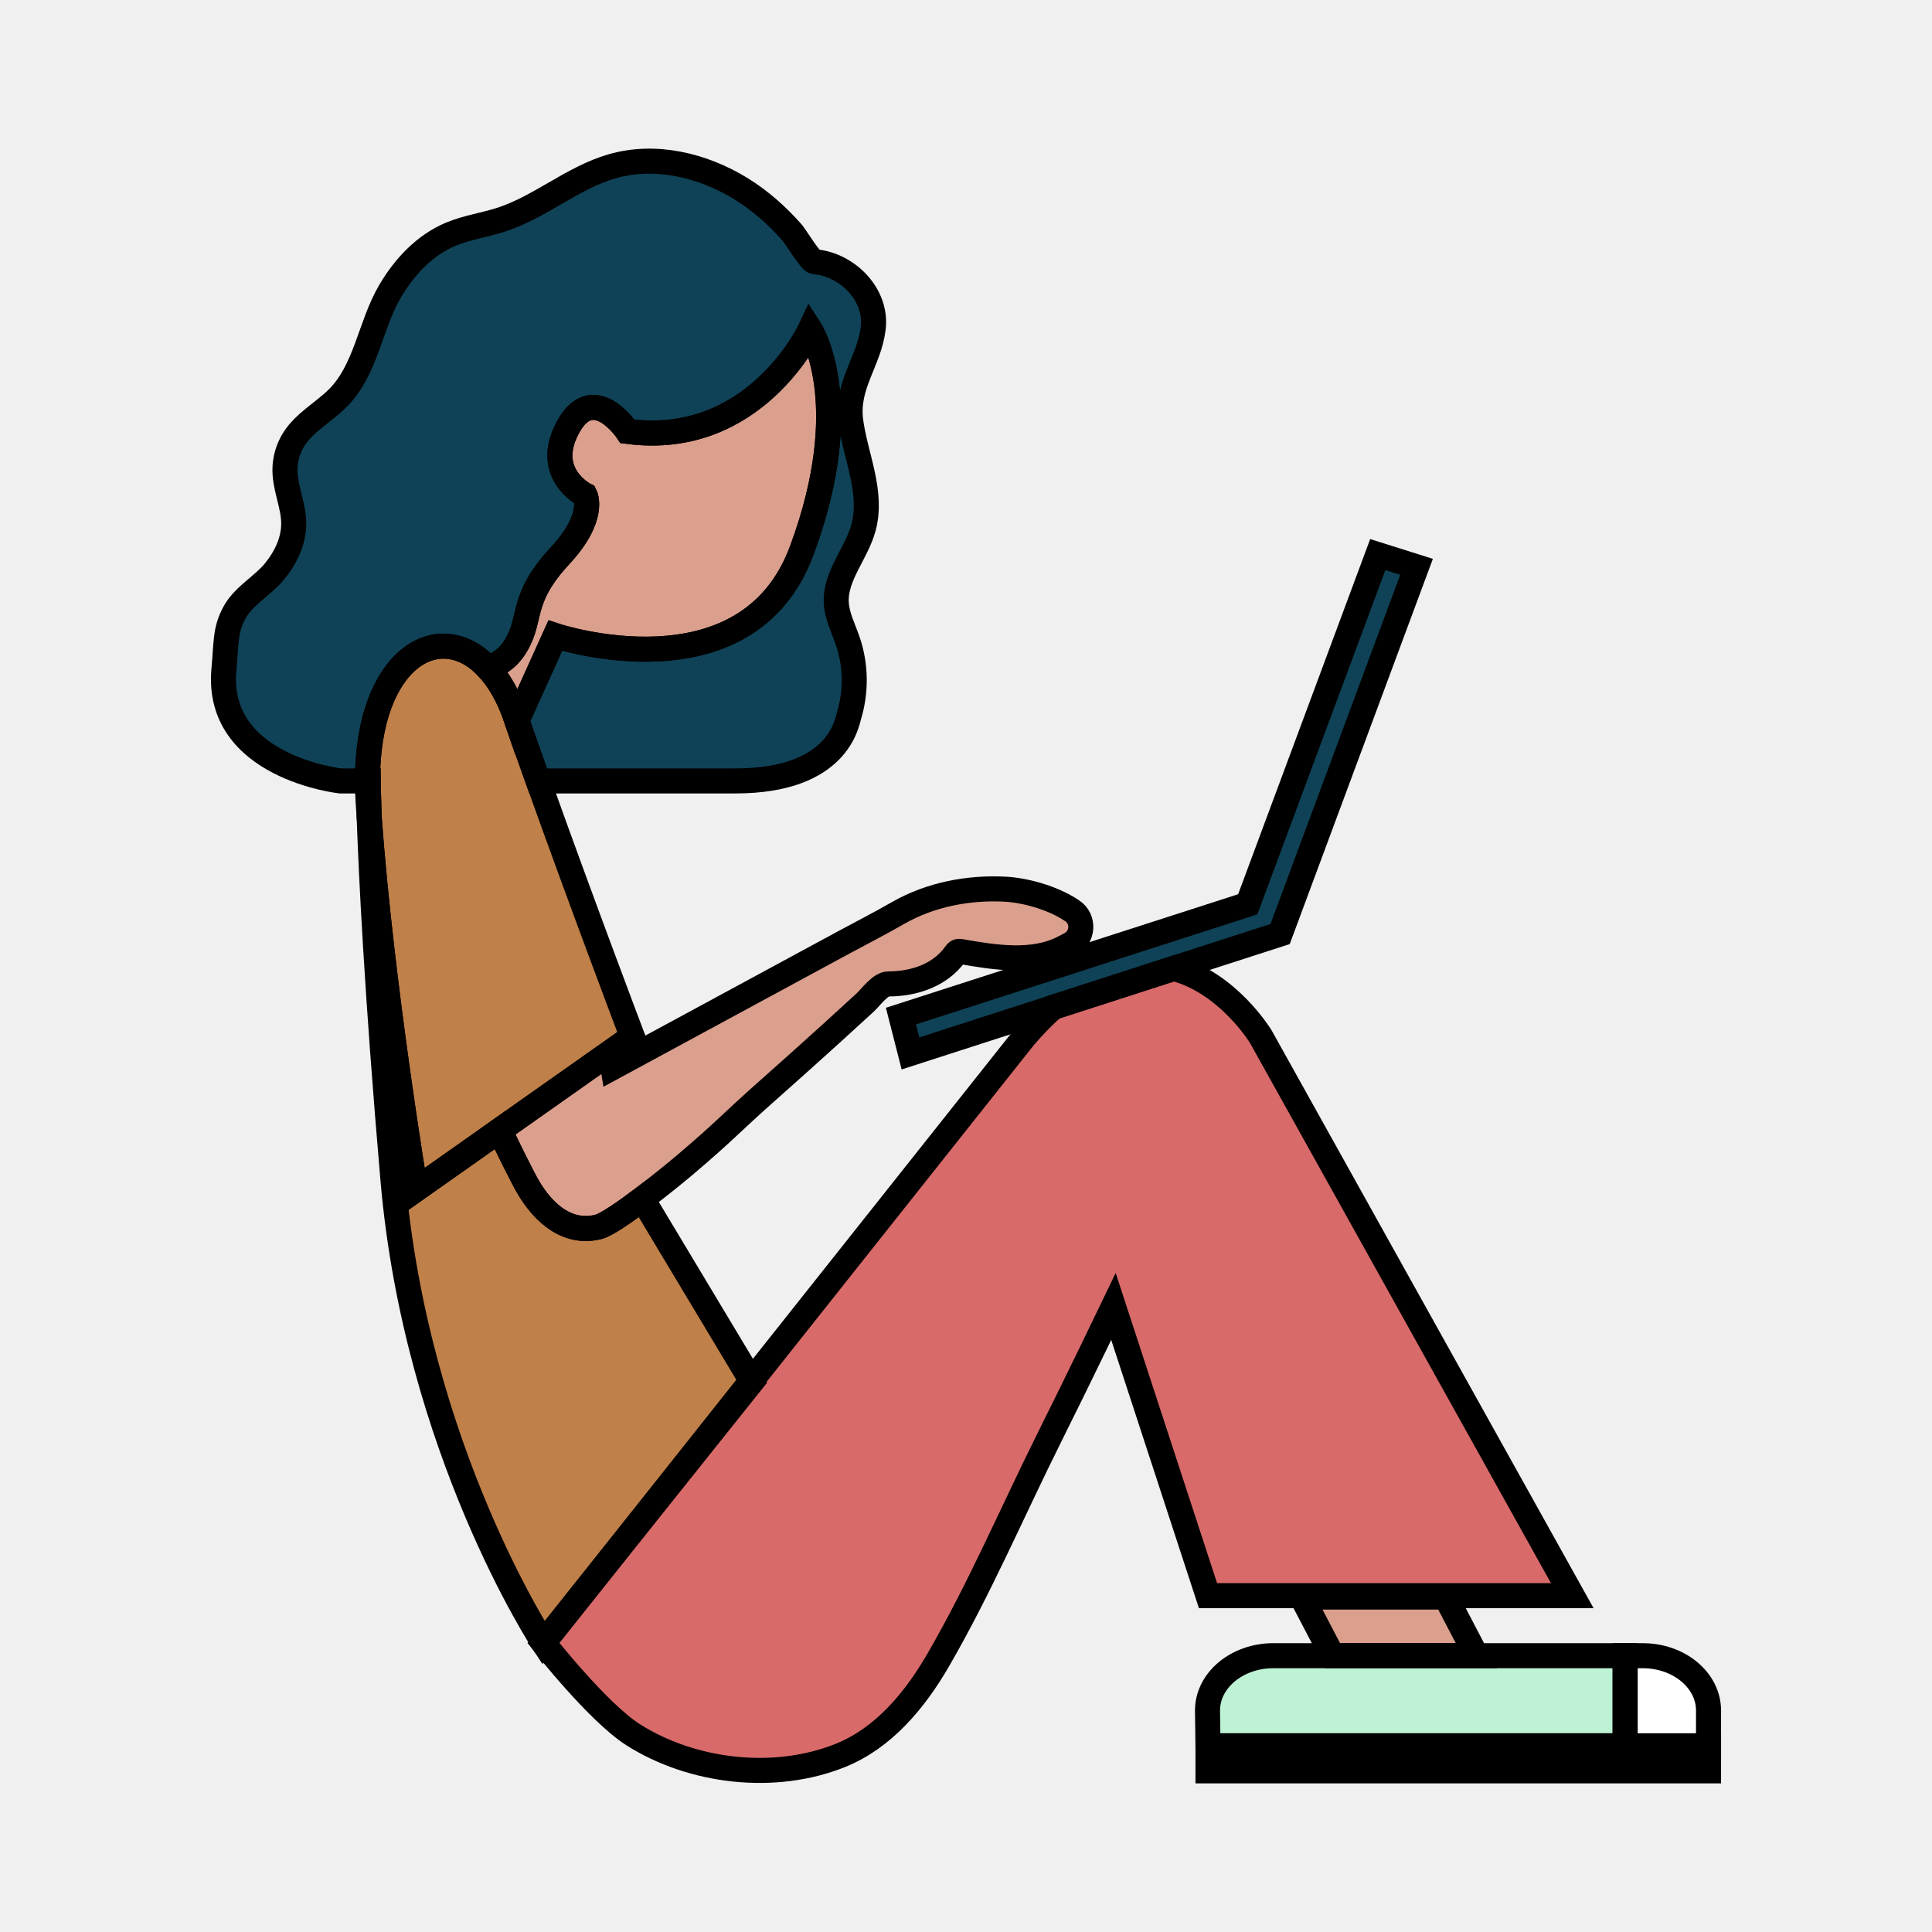
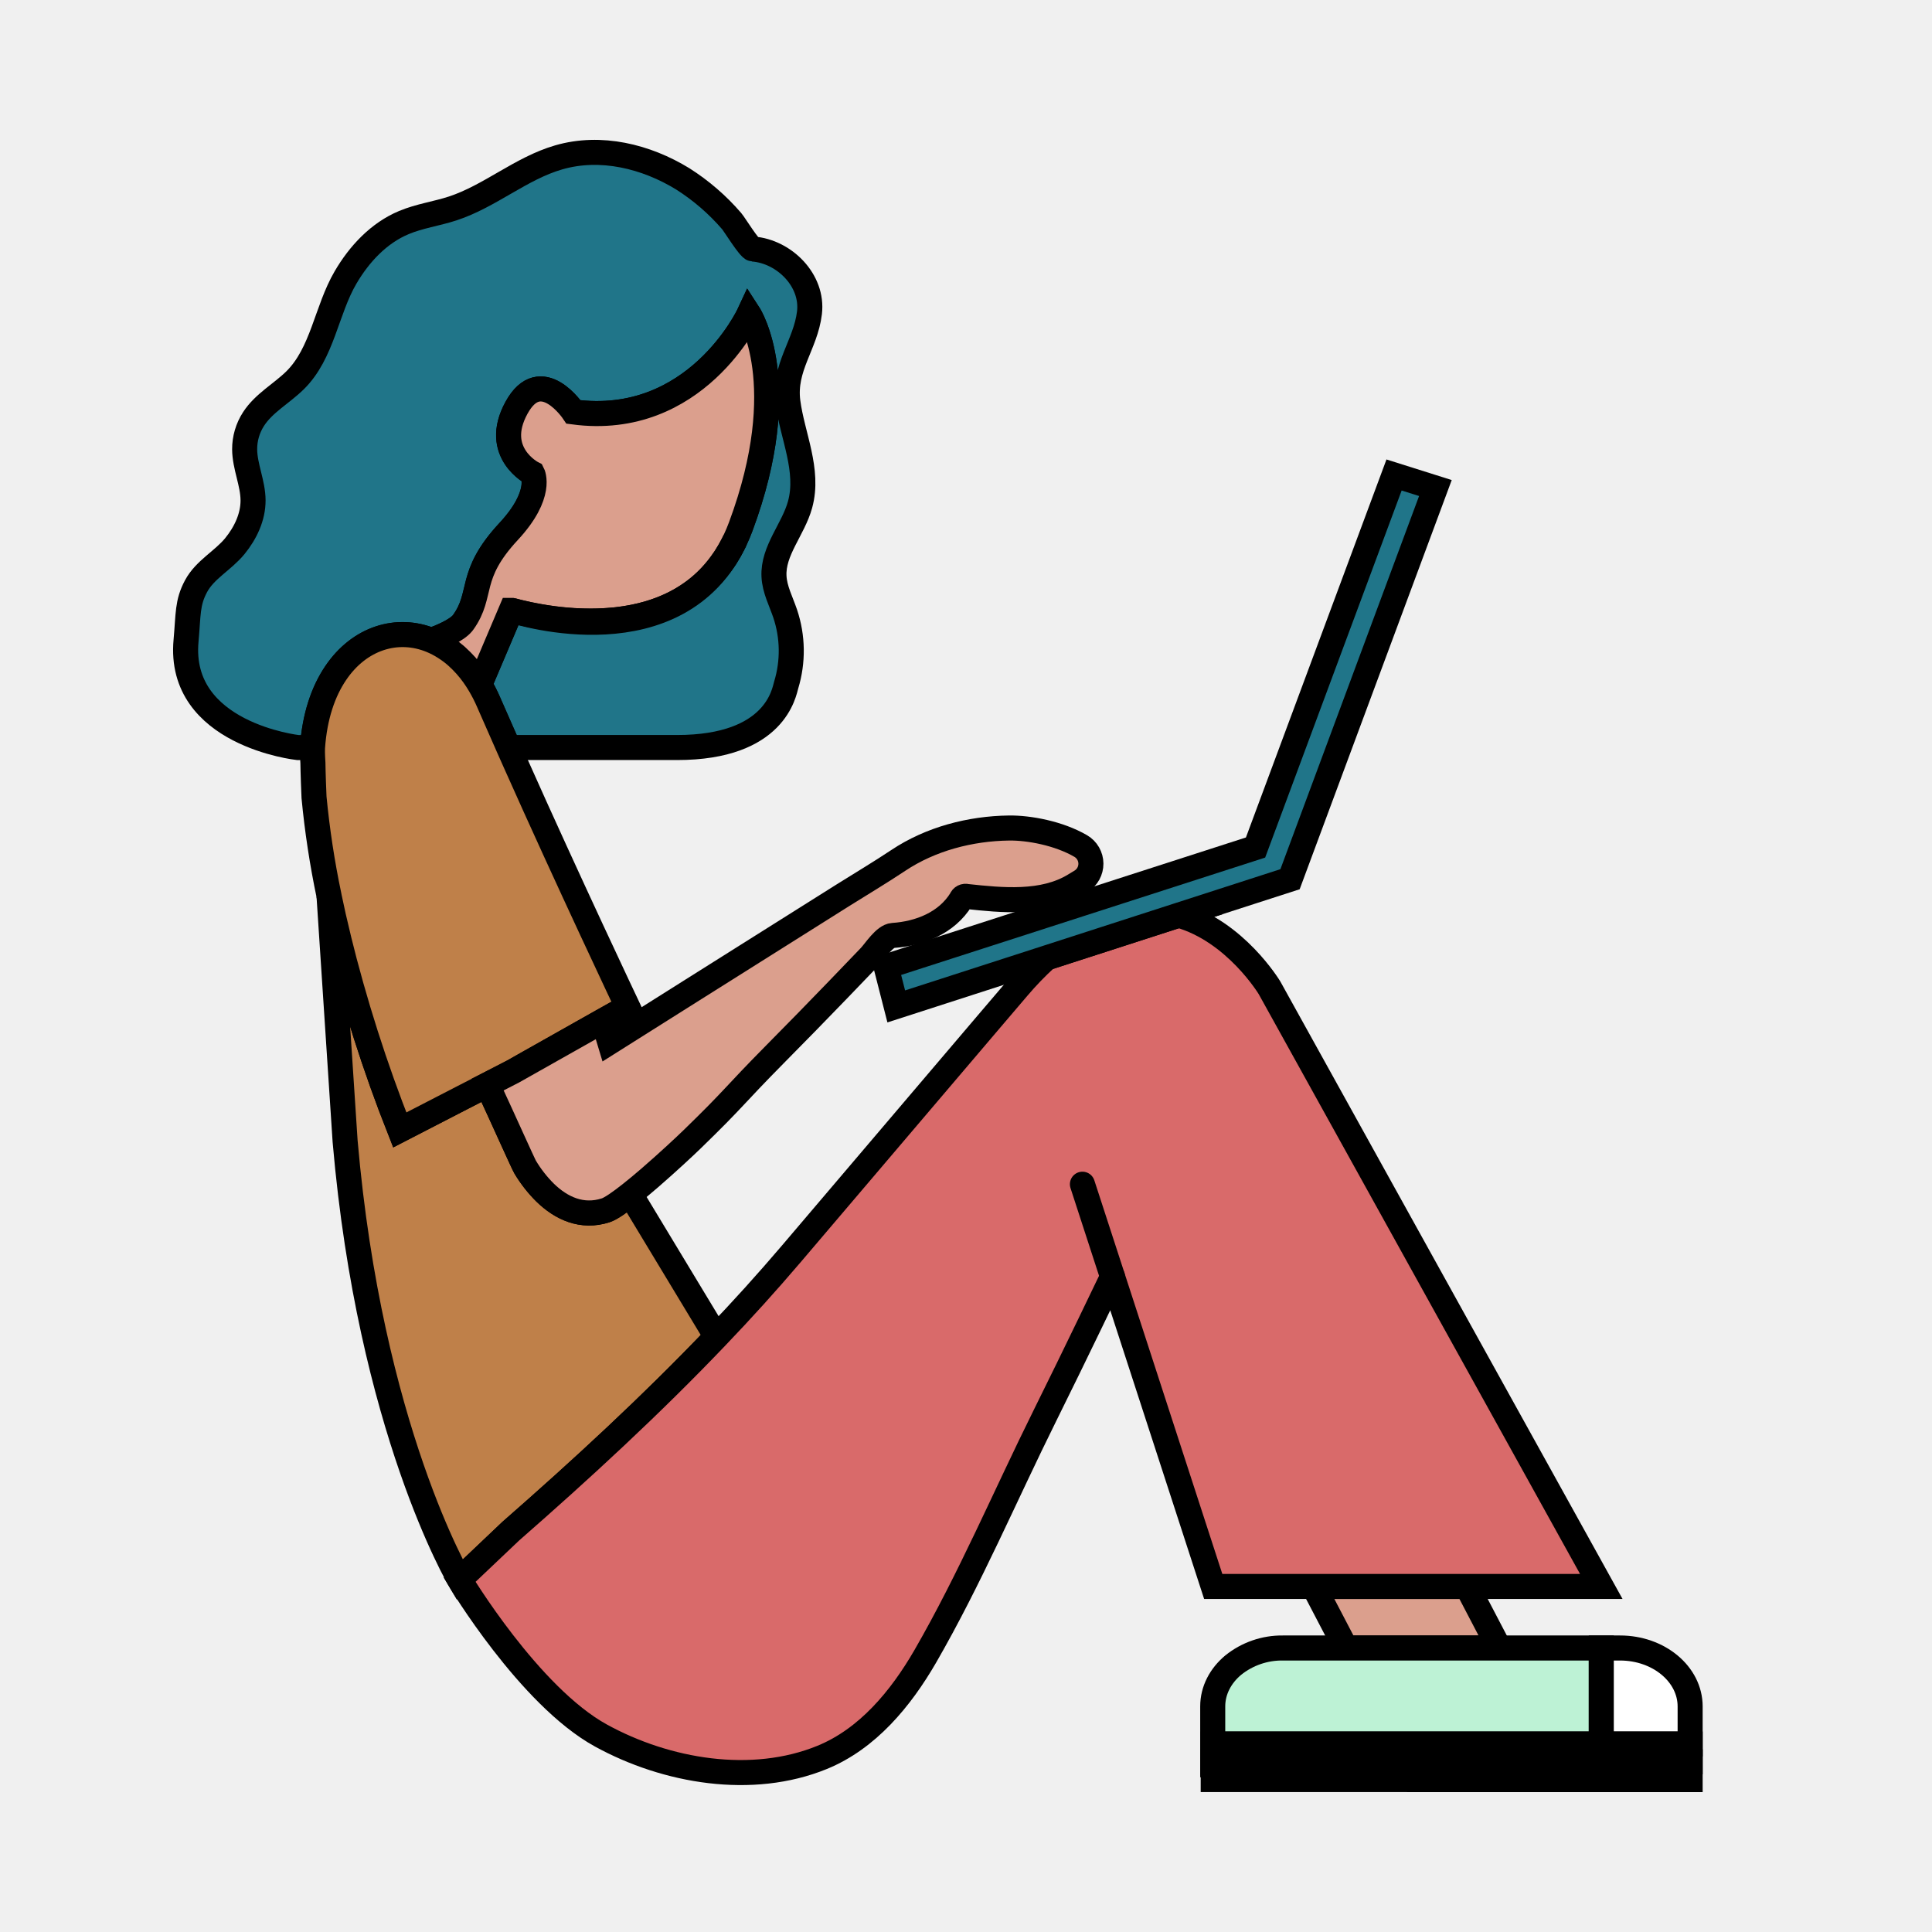
- <svg xmlns="http://www.w3.org/2000/svg" version="1.1" x="0px" y="0px" viewBox="0 0 1080 1080" style="enable-background:new 0 0 1080 1080;" xml:space="preserve">
-   <style type="text/css">
- 	.st0{display:none;}
- 	.st1{display:inline;}
- 	.st2{fill:#B9D6C7;}
- 	.st3{fill:none;stroke:#1F0F10;stroke-width:2.5;stroke-linecap:round;stroke-linejoin:round;stroke-miterlimit:10;}
- 	.st4{fill:#D2D9BA;}
- 	.st5{fill:#BDF2D5;}
- 	.st6{fill:#D96A6A;}
- 	.st7{fill:#0F4256;}
- 	.st8{fill:#DB9F8D;}
- 	.st9{fill:#BF8049;}
- 	.st10{fill:#FFFFFF;}
- 	.st11{fill:none;}
- 	.st12{display:inline;fill:#D2D9BA;}
- 	.st13{fill:#1F0F10;}
- 	.st14{fill:none;stroke:#000000;stroke-width:14;stroke-miterlimit:10;}
- 	.st15{fill:none;stroke:#0F4256;stroke-width:0.5;stroke-miterlimit:10;}
- 	.st16{fill:none;stroke:#FFFFFF;stroke-width:14;stroke-miterlimit:10;}
- </style>
-   <g id="Camada_6" class="st0">
- </g>
-   <g id="old">
-     <g id="Camada_3" class="st0">
- 	</g>
-     <g id="Camada_2">
- 	</g>
-     <g id="contornooo">
- 	</g>
-     <g id="Camada_4">
- 	</g>
-     <g id="_x3F_">
- 	</g>
-   </g>
-   <g id="Camada_7">
-     <g id="Camada_11">
-       <g>
-         <polygon class="st8" points="825.35,925.54 744.87,925.54 727.74,892.77 808.22,892.77    " />
-         <path class="st5" d="M675.28,975.93L675,956.18c0-8.46,4.12-16.12,10.79-21.67c6.65-5.53,15.86-8.97,26.02-8.97h196.64v50.39     H675.28" />
-         <path class="st9" d="M420.09,771.85l-98.8,124.48l-17.52,21.95c0,0-71.04-107.89-84.09-258.67     c-9.09-105.03-12.23-171.98-13.31-202.93c6.76,93.55,25.9,208.37,25.9,208.37l47.18-33.26c4.17,9.75,12.76,26.18,13.87,28.29     c7.99,15.34,22.1,30.54,41.21,25.77c4.38-1.1,14.55-8.13,24.56-15.67L420.09,771.85z" />
-         <path class="st8" d="M598.32,527.84c-1.2,0.62-2.41,1.24-3.62,1.88c-17.34,9.11-39.06,5.42-57.53,2.21     c-0.58-0.1-1.2-0.2-1.76,0.02c-0.6,0.24-1,0.8-1.37,1.33c-8.53,12-23.29,16.75-37.51,16.75c-4.45,0-9.96,7.68-12.9,10.38     c-6.06,5.57-12.14,11.13-18.23,16.66c-11.78,10.69-23.64,21.33-35.57,31.9c-23.83,21.12-22.54,21.45-46.79,42.09     c-3.53,3.02-13.66,11.33-23.97,19.12c-10.01,7.54-20.18,14.56-24.56,15.67c-19.1,4.77-33.22-10.43-41.21-25.77     c-1.1-2.11-9.7-18.54-13.87-28.29l20.36-14.36l17.18-12.11l24.22-17.08l1.43,8.43c15.2-8.24,30.42-16.46,45.62-24.7     c27.73-15,55.46-30.02,83.18-45.02c10.18-5.52,20.53-10.77,30.56-16.55c17.97-10.34,39.36-14.43,59.94-13.34     c10.46,0.54,26.22,4.49,37.46,12.08C606.23,513.72,605.63,524.01,598.32,527.84z" />
-         <path class="st6" d="M878.91,891.99H675.28l-52.85-161.66c0,0-19.77,41.13-35.41,72.42c-20.88,41.8-39.31,85.21-62.81,125.66     c-12.9,22.2-30.36,43.12-54.16,52.77c-36.73,14.92-82.91,9.61-116.07-11.42c-19.76-12.54-50.21-51.34-50.21-51.34l17.52-22.09     l99.06-124.03l-0.26-0.45l152.6-192.3c5.47-6.36,10.83-11.81,16.07-16.45l0.02-0.02l67.28-21.73     c30.48,7.91,48.76,38.19,48.76,38.19L878.91,891.99z" />
-         <polygon class="st7" points="791.86,316.86 715.59,522.13 656.05,541.36 588.78,563.09 588.76,563.11 508.96,588.88 503.63,568      697.5,505.5 770.18,310.02    " />
-         <path class="st7" d="M488.13,183.49c-2.25,18.64-15.19,31.69-12.58,51.82c2.56,19.69,12.61,39.7,7.1,59.78     c-3.95,14.44-15.93,26.83-15.17,41.78c0.37,7.57,4.07,14.52,6.5,21.7c4.52,13.32,4.71,28.06,0.61,41.5     c-1.26,4.15-6.05,36.47-63.56,36.47H300.84c-4.12-11.5-8.13-22.87-11.91-33.72l21.48-47.5c0,0,106.88,35.63,137.75-47.5     s4.74-123.5,4.74-123.5s-30.87,66.33-102.11,56.83c0,0-19.01-28.51-33.25-2.38c-14.25,26.13,9.5,38.01,9.5,38.01     s6.26,12.09-13.94,33.86c-23.94,25.77-14.55,36.22-26.43,52.85c-3.59,5.02-8.41,8.01-13.88,9.98     c-26.97-29.1-67.35-5.7-67.37,63.08c-9.48,0-15.12,0-15.12,0s-70.07-7.69-65.13-62.22c1.4-15.5,0.64-22.06,5.81-31.73     c5.08-9.53,15.65-14.83,22.59-23.32c6.19-7.57,10.66-16.93,10.62-26.69c-0.05-10.04-4.82-19.6-4.9-29.64     c-0.05-6.23,1.77-12.47,5.16-17.69c6-9.23,16.21-14.7,24.08-22.41c16.13-15.82,18.26-40.85,29.46-59.95     c7.99-13.65,19.37-25.85,33.96-31.96c9.08-3.81,19.01-5.13,28.37-8.19c21.76-7.12,39.75-23.38,61.74-29.75     c24.5-7.1,50.94-0.54,72.23,12.54c10.77,6.62,20.21,15.09,28.57,24.54c1.6,1.82,10.34,16.09,12.42,16.24     C473.46,147.73,490.43,164.58,488.13,183.49z" />
-         <path class="st8" d="M448.16,307.82c-30.87,83.13-137.75,47.5-137.75,47.5l-21.48,47.5c-0.23-0.68-0.47-1.37-0.7-2.04     c-4.09-11.77-9.42-20.84-15.44-27.33c5.47-1.97,10.29-4.96,13.88-9.98c11.88-16.63,2.49-27.08,26.43-52.85     c20.21-21.76,13.94-33.86,13.94-33.86s-23.75-11.88-9.5-38.01c14.24-26.13,33.25,2.38,33.25,2.38     c71.24,9.5,102.11-56.83,102.11-56.83S479.04,224.69,448.16,307.82z" />
-         <path class="st9" d="M353.52,579.55l-12.31,8.67l-24.22,17.08l-17.18,12.11l-20.36,14.36l-47.18,33.26     c0,0-19.14-114.83-25.9-208.37c-0.47-13.48-0.53-20.13-0.53-20.13h-0.42c0.02-68.78,40.4-92.18,67.37-63.08     c6.02,6.48,11.35,15.56,15.44,27.33c0.23,0.67,0.47,1.35,0.7,2.04c3.78,10.85,7.79,22.21,11.91,33.72     C325.47,505.52,353.52,579.55,353.52,579.55z" />
-         <path d="M206.37,456.68c-0.19-2.58-0.36-5.15-0.53-7.69c-0.28-4.29-0.42-8.44-0.42-12.44h0.42     C205.84,436.55,205.91,443.2,206.37,456.68z" />
-         <path class="st10" d="M955.08,956.18v19.76h-46.63v-50.39h9.84C938.6,925.54,955.08,939.26,955.08,956.18z" />
-         <rect x="675.28" y="975.93" class="st10" width="279.8" height="13.99" />
-       </g>
-     </g>
-     <g id="Camada_8">
-       <g>
-         <polygon class="st14" points="825.35,925.54 744.87,925.54 727.74,892.77 808.22,892.77    " />
-         <path class="st14" d="M675.28,975.93L675,956.18c0-8.46,4.12-16.12,10.79-21.67c6.65-5.53,15.86-8.97,26.02-8.97h196.64v50.39     H675.28" />
-         <path class="st14" d="M420.09,771.85l-98.8,124.48l-17.52,21.95c0,0-71.04-107.89-84.09-258.67     c-9.09-105.03-12.23-171.98-13.31-202.93c6.76,93.55,25.9,208.37,25.9,208.37l47.18-33.26c4.17,9.75,12.76,26.18,13.87,28.29     c7.99,15.34,22.1,30.54,41.21,25.77c4.38-1.1,14.55-8.13,24.56-15.67L420.09,771.85z" />
-         <path class="st14" d="M598.32,527.84c-1.2,0.62-2.41,1.24-3.62,1.88c-17.34,9.11-39.06,5.42-57.53,2.21     c-0.58-0.1-1.2-0.2-1.76,0.02c-0.6,0.24-1,0.8-1.37,1.33c-8.53,12-23.29,16.75-37.51,16.75c-4.45,0-9.96,7.68-12.9,10.38     c-6.06,5.57-12.14,11.13-18.23,16.66c-11.78,10.69-23.64,21.33-35.57,31.9c-23.83,21.12-22.54,21.45-46.79,42.09     c-3.53,3.02-13.66,11.33-23.97,19.12c-10.01,7.54-20.18,14.56-24.56,15.67c-19.1,4.77-33.22-10.43-41.21-25.77     c-1.1-2.11-9.7-18.54-13.87-28.29l20.36-14.36l17.18-12.11l24.22-17.08l1.43,8.43c15.2-8.24,30.42-16.46,45.62-24.7     c27.73-15,55.46-30.02,83.18-45.02c10.18-5.52,20.53-10.77,30.56-16.55c17.97-10.34,39.36-14.43,59.94-13.34     c10.46,0.54,26.22,4.49,37.46,12.08C606.23,513.72,605.63,524.01,598.32,527.84z" />
-         <path class="st14" d="M878.91,891.99H675.28l-52.85-161.66c0,0-19.77,41.13-35.41,72.42c-20.88,41.8-39.31,85.21-62.81,125.66     c-12.9,22.2-30.36,43.12-54.16,52.77c-36.73,14.92-82.91,9.61-116.07-11.42c-19.76-12.54-50.21-51.34-50.21-51.34l17.52-22.09     l99.06-124.03l-0.26-0.45l152.6-192.3c5.47-6.36,10.83-11.81,16.07-16.45l0.02-0.02l67.28-21.73     c30.48,7.91,48.76,38.19,48.76,38.19L878.91,891.99z" />
-         <polygon class="st14" points="791.86,316.86 715.59,522.13 656.05,541.36 588.78,563.09 588.76,563.11 508.96,588.88 503.63,568      697.5,505.5 770.18,310.02    " />
-         <path class="st14" d="M488.13,183.49c-2.25,18.64-15.19,31.69-12.58,51.82c2.56,19.69,12.61,39.7,7.1,59.78     c-3.95,14.44-15.93,26.83-15.17,41.78c0.37,7.57,4.07,14.52,6.5,21.7c4.52,13.32,4.71,28.06,0.61,41.5     c-1.26,4.15-6.05,36.47-63.56,36.47H300.84c-4.12-11.5-8.13-22.87-11.91-33.72l21.48-47.5c0,0,106.88,35.63,137.75-47.5     s4.74-123.5,4.74-123.5s-30.87,66.33-102.11,56.83c0,0-19.01-28.51-33.25-2.38c-14.25,26.13,9.5,38.01,9.5,38.01     s6.26,12.09-13.94,33.86c-23.94,25.77-14.55,36.22-26.43,52.85c-3.59,5.02-8.41,8.01-13.88,9.98     c-26.97-29.1-67.35-5.7-67.37,63.08c-9.48,0-15.12,0-15.12,0s-70.07-7.69-65.13-62.22c1.4-15.5,0.64-22.06,5.81-31.73     c5.08-9.53,15.65-14.83,22.59-23.32c6.19-7.57,10.66-16.93,10.62-26.69c-0.05-10.04-4.82-19.6-4.9-29.64     c-0.05-6.23,1.77-12.47,5.16-17.69c6-9.23,16.21-14.7,24.08-22.41c16.13-15.82,18.26-40.85,29.46-59.95     c7.99-13.65,19.37-25.85,33.96-31.96c9.08-3.81,19.01-5.13,28.37-8.19c21.76-7.12,39.75-23.38,61.74-29.75     c24.5-7.1,50.94-0.54,72.23,12.54c10.77,6.62,20.21,15.09,28.57,24.54c1.6,1.82,10.34,16.09,12.42,16.24     C473.46,147.73,490.43,164.58,488.13,183.49z" />
-         <path class="st14" d="M448.16,307.82c-30.87,83.13-137.75,47.5-137.75,47.5l-21.48,47.5c-0.23-0.68-0.47-1.37-0.7-2.04     c-4.09-11.77-9.42-20.84-15.44-27.33c5.47-1.97,10.29-4.96,13.88-9.98c11.88-16.63,2.49-27.08,26.43-52.85     c20.21-21.76,13.94-33.86,13.94-33.86s-23.75-11.88-9.5-38.01c14.24-26.13,33.25,2.38,33.25,2.38     c71.24,9.5,102.11-56.83,102.11-56.83S479.04,224.69,448.16,307.82z" />
-         <path class="st14" d="M353.52,579.55l-12.31,8.67l-24.22,17.08l-17.18,12.11l-20.36,14.36l-47.18,33.26     c0,0-19.14-114.83-25.9-208.37c-0.47-13.48-0.53-20.13-0.53-20.13h-0.42c0.02-68.78,40.4-92.18,67.37-63.08     c6.02,6.48,11.35,15.56,15.44,27.33c0.23,0.67,0.47,1.35,0.7,2.04c3.78,10.85,7.79,22.21,11.91,33.72     C325.47,505.52,353.52,579.55,353.52,579.55z" />
-         <path class="st14" d="M206.37,456.68c-0.19-2.58-0.36-5.15-0.53-7.69c-0.28-4.29-0.42-8.44-0.42-12.44h0.42     C205.84,436.55,205.91,443.2,206.37,456.68z" />
-         <path class="st14" d="M955.08,956.18v19.76h-46.63v-50.39h9.84C938.6,925.54,955.08,939.26,955.08,956.18z" />
-         <rect x="675.28" y="975.93" class="st14" width="279.8" height="13.99" />
-       </g>
-     </g>
-     <g id="strokes" class="st0">
-       <g class="st1">
-         <polygon class="st15" points="825.35,925.54 744.87,925.54 727.74,892.77 808.22,892.77    " />
-         <path class="st15" d="M675.28,975.93L675,956.18c0-8.46,4.12-16.12,10.79-21.67c6.65-5.53,15.86-8.97,26.02-8.97h196.64v50.39     H675.28" />
-         <path class="st15" d="M420.09,771.85l-98.8,124.48l-17.52,21.95c0,0-71.04-107.89-84.09-258.67     c-9.09-105.03-12.23-171.98-13.31-202.93c6.76,93.55,25.9,208.37,25.9,208.37l47.18-33.26c4.17,9.75,12.76,26.18,13.87,28.29     c7.99,15.34,22.1,30.54,41.21,25.77c4.38-1.1,14.55-8.13,24.56-15.67L420.09,771.85z" />
-         <path class="st15" d="M598.32,527.84c-1.2,0.62-2.41,1.24-3.62,1.88c-17.34,9.11-39.06,5.42-57.53,2.21     c-0.58-0.1-1.2-0.2-1.76,0.02c-0.6,0.24-1,0.8-1.37,1.33c-8.53,12-23.29,16.75-37.51,16.75c-4.45,0-9.96,7.68-12.9,10.38     c-6.06,5.57-12.14,11.13-18.23,16.66c-11.78,10.69-23.64,21.33-35.57,31.9c-23.83,21.12-22.54,21.45-46.79,42.09     c-3.53,3.02-13.66,11.33-23.97,19.12c-10.01,7.54-20.18,14.56-24.56,15.67c-19.1,4.77-33.22-10.43-41.21-25.77     c-1.1-2.11-9.7-18.54-13.87-28.29l20.36-14.36l17.18-12.11l24.22-17.08l1.43,8.43c15.2-8.24,30.42-16.46,45.62-24.7     c27.73-15,55.46-30.02,83.18-45.02c10.18-5.52,20.53-10.77,30.56-16.55c17.97-10.34,39.36-14.43,59.94-13.34     c10.46,0.54,26.22,4.49,37.46,12.08C606.23,513.72,605.63,524.01,598.32,527.84z" />
-         <path class="st15" d="M878.91,891.99H675.28l-52.85-161.66c0,0-19.77,41.13-35.41,72.42c-20.88,41.8-39.31,85.21-62.81,125.66     c-12.9,22.2-30.36,43.12-54.16,52.77c-36.73,14.92-82.91,9.61-116.07-11.42c-19.76-12.54-50.21-51.34-50.21-51.34l17.52-22.09     l99.06-124.03l-0.26-0.45l152.6-192.3c5.47-6.36,10.83-11.81,16.07-16.45l0.02-0.02l67.28-21.73     c30.48,7.91,48.76,38.19,48.76,38.19L878.91,891.99z" />
-         <polygon class="st15" points="791.86,316.86 715.59,522.13 656.05,541.36 588.78,563.09 588.76,563.11 508.96,588.88 503.63,568      697.5,505.5 770.18,310.02    " />
-         <path class="st15" d="M488.13,183.49c-2.25,18.64-15.19,31.69-12.58,51.82c2.56,19.69,12.61,39.7,7.1,59.78     c-3.95,14.44-15.93,26.83-15.17,41.78c0.37,7.57,4.07,14.52,6.5,21.7c4.52,13.32,4.71,28.06,0.61,41.5     c-1.26,4.15-6.05,36.47-63.56,36.47H300.84c-4.12-11.5-8.13-22.87-11.91-33.72l21.48-47.5c0,0,106.88,35.63,137.75-47.5     s4.74-123.5,4.74-123.5s-30.87,66.33-102.11,56.83c0,0-19.01-28.51-33.25-2.38c-14.25,26.13,9.5,38.01,9.5,38.01     s6.26,12.09-13.94,33.86c-23.94,25.77-14.55,36.22-26.43,52.85c-3.59,5.02-8.41,8.01-13.88,9.98     c-26.97-29.1-67.35-5.7-67.37,63.08c-9.48,0-15.12,0-15.12,0s-70.07-7.69-65.13-62.22c1.4-15.5,0.64-22.06,5.81-31.73     c5.08-9.53,15.65-14.83,22.59-23.32c6.19-7.57,10.66-16.93,10.62-26.69c-0.05-10.04-4.82-19.6-4.9-29.64     c-0.05-6.23,1.77-12.47,5.16-17.69c6-9.23,16.21-14.7,24.08-22.41c16.13-15.82,18.26-40.85,29.46-59.95     c7.99-13.65,19.37-25.85,33.96-31.96c9.08-3.81,19.01-5.13,28.37-8.19c21.76-7.12,39.75-23.38,61.74-29.75     c24.5-7.1,50.94-0.54,72.23,12.54c10.77,6.62,20.21,15.09,28.57,24.54c1.6,1.82,10.34,16.09,12.42,16.24     C473.46,147.73,490.43,164.58,488.13,183.49z" />
-         <path class="st15" d="M448.16,307.82c-30.87,83.13-137.75,47.5-137.75,47.5l-21.48,47.5c-0.23-0.68-0.47-1.37-0.7-2.04     c-4.09-11.77-9.42-20.84-15.44-27.33c5.47-1.97,10.29-4.96,13.88-9.98c11.88-16.63,2.49-27.08,26.43-52.85     c20.21-21.76,13.94-33.86,13.94-33.86s-23.75-11.88-9.5-38.01c14.24-26.13,33.25,2.38,33.25,2.38     c71.24,9.5,102.11-56.83,102.11-56.83S479.04,224.69,448.16,307.82z" />
-         <path class="st15" d="M353.52,579.55l-12.31,8.67l-24.22,17.08l-17.18,12.11l-20.36,14.36l-47.18,33.26     c0,0-19.14-114.83-25.9-208.37c-0.47-13.48-0.53-20.13-0.53-20.13h-0.42c0.02-68.78,40.4-92.18,67.37-63.08     c6.02,6.48,11.35,15.56,15.44,27.33c0.23,0.67,0.47,1.35,0.7,2.04c3.78,10.85,7.79,22.21,11.91,33.72     C325.47,505.52,353.52,579.55,353.52,579.55z" />
-         <path class="st15" d="M206.37,456.68c-0.19-2.58-0.36-5.15-0.53-7.69c-0.28-4.29-0.42-8.44-0.42-12.44h0.42     C205.84,436.55,205.91,443.2,206.37,456.68z" />
-         <path class="st15" d="M955.08,956.18v19.76h-46.63v-50.39h9.84C938.6,925.54,955.08,939.26,955.08,956.18z" />
-         <rect x="675.28" y="975.93" class="st15" width="279.8" height="13.99" />
-       </g>
+ <svg xmlns="http://www.w3.org/2000/svg" viewBox="0 0 1080 1080">
+   <defs>
+     <style>.cls-1{fill:#db9f8d;}.cls-1,.cls-2,.cls-3,.cls-4,.cls-5,.cls-6,.cls-7{stroke:#000;stroke-miterlimit:10;stroke-width:14px;}.cls-1,.cls-2,.cls-3,.cls-4,.cls-5,.cls-7{stroke-linecap:round;}.cls-2{fill:#bdf2d5;}.cls-3{fill:#bf8049;}.cls-4{fill:#d96a6a;}.cls-5{fill:#207589;}.cls-6,.cls-7{fill:#fff;}</style>
+   </defs>
+   <g id="Camada_7" data-name="Camada 7">
+     <g id="Camada_8" data-name="Camada 8">
+       <polygon class="cls-1" points="734.36 886.84 734.08 886.33 734.09 886.33 734.36 886.84" />
+       <polygon class="cls-1" points="838.06 921.24 752.33 921.24 734.36 886.84 820.08 886.84 838.06 921.24" />
+       <path class="cls-2" d="M678.2,974.92H895.13V921.24h-178a43.44,43.44,0,0,0-27.72,9.55c-7.1,5.91-11.49,14.08-11.49,23.09v32.63h.3V974.92Z" />
+       <path class="cls-3" d="M400.47,747.24c-36.37,38.1-75.31,74-115,108.73l-20.2,19.18-8.35,7.93s-50.12-84.52-64-245.15l-9-137.19c1.6,7.78,3.34,15.45,5.18,23a.1.1,0,0,0,0,.07,831.38,831.38,0,0,0,34.39,107.85h0l35.33-18.22,13.62-7c.43,1,.89,1.94,1.37,3,7.2,15.49,18.74,41.33,19.79,43a71.92,71.92,0,0,0,11.18,14.29c9,8.74,20.53,14.16,33.81,9.89,2.83-.91,7.92-4.44,13.76-9.06Z" />
+       <polygon class="cls-4" points="734.36 886.84 734.08 886.33 734.09 886.33 734.36 886.84" />
+       <path class="cls-4" d="M657.72,511.26l1.19.33-1.19.38-71.67,23.15,0,0-1,.31c.33-.31.68-.61,1-.91Z" />
+       <path class="cls-4" d="M621.9,713.68l56.3,173.16H895.13L709.66,552.17s-19-31.65-50.75-40.58l-1.19.37-71.67,23.16h0l-1,.32a183.34,183.34,0,0,0-16.12,16.72q-8.5,10-17,19.94Q497.11,636.55,442.27,701q-20.2,23.71-41.81,46.26c-36.35,38.11-75.31,74-115,108.73l-20.2,19.17-8.35,7.93s38.84,65,79,87.07c36.71,20.16,84.52,28.23,123.65,12.24,25.36-10.35,43.94-32.75,57.69-56.52,25-43.32,44.68-89.84,66.91-134.62,16.66-33.52,37.73-77.56,37.73-77.56" />
+       <polygon class="cls-5" points="802.4 272.81 721.14 491.49 658.91 511.59 657.72 511.97 586.05 535.12 586.03 535.14 585.04 535.45 501.01 562.59 495.33 540.36 701.86 473.77 779.29 265.52 802.4 272.81" />
+       <path class="cls-3" d="M250.4,363.14c-.65-.45-1.29-.9-2-1.32A4.61,4.61,0,0,1,250.4,363.14Z" />
+       <path class="cls-5" d="M452.49,174.89c-2.16,17.9-14.58,30.43-12.07,49.77,2.46,18.91,12.11,38.12,6.83,57.4-3.8,13.88-15.31,25.76-14.58,40.13.35,7.27,3.91,13.94,6.25,20.84a65.46,65.46,0,0,1,.58,39.84c-1.22,4-5.81,35-61,35H284.22c-3.56-8-7-15.87-10.33-23.47-.29-.66-.56-1.31-.85-1.95a87.74,87.74,0,0,0-4.94-9.69l17.7-41.71.06,0,.18,0,.12,0c2.15.59,5,1.32,8.5,2.07l1.94.41,1.77.36c.79.15,1.62.31,2.47.45,1.51.27,3.09.54,4.74.79,1.28.2,2.6.38,3.95.56,2.12.26,4.31.52,6.57.72,1.56.14,3.15.27,4.78.37a6.06,6.06,0,0,1,.62,0c1,.06,2.11.1,3.17.15a140.67,140.67,0,0,0,18.12-.49l2.1-.21a111.29,111.29,0,0,0,12.86-2.23l1.4-.35c.92-.24,1.86-.47,2.78-.74l1.37-.4c1.85-.57,3.68-1.18,5.49-1.86.46-.17.91-.33,1.36-.51l1.35-.55c1.79-.74,3.57-1.56,5.33-2.44.42-.21.85-.43,1.27-.66.26-.13.53-.26.78-.41.44-.24.88-.48,1.31-.73s.6-.33.9-.51.62-.36.92-.55q2.69-1.62,5.27-3.49l1-.72a70.9,70.9,0,0,0,8.15-7.18c.37-.38.74-.76,1.1-1.16A73.54,73.54,0,0,0,404.6,313c.34-.48.66-1,1-1.46A82.31,82.31,0,0,0,410,303.7c.29-.56.57-1.14.84-1.72,1.16-2.44,2.24-5,3.23-7.68,29.66-79.84,4.56-118.6,4.56-118.6S389,239.39,320.62,230.29c0,0-18.25-27.39-31.92-2.29s9.11,36.48,9.11,36.48,6,11.63-13.4,32.52c-23,24.73-14,34.77-25.36,50.73a4.67,4.67,0,0,1-.35.46c-3.41,4.19-12.2,7.8-17.62,9.79-19-7.81-40.14-1.37-53.42,18.24-7,10.3-11.82,24.25-13,41.67H166.5S99.22,410.51,104,358.15c1.34-14.89.61-21.18,5.59-30.47s15-14.24,21.68-22.38c5.93-7.27,10.24-16.27,10.19-25.64-.05-9.63-4.62-18.82-4.7-28.47a30.91,30.91,0,0,1,5-17c5.74-8.87,15.56-14.12,23.12-21.53,15.48-15.2,17.54-39.23,28.29-57.57,7.66-13.1,18.58-24.82,32.6-30.68,8.72-3.66,18.27-4.94,27.24-7.87,20.9-6.84,38.17-22.45,59.29-28.56,23.52-6.83,48.91-.54,69.36,12A123.11,123.11,0,0,1,409,123.6c1.54,1.76,9.91,15.45,11.92,15.61C438.4,140.56,454.7,156.74,452.49,174.89Z" />
+       <path class="cls-1" d="M414.11,294.3c-1,2.69-2.07,5.24-3.23,7.68-.27.58-.55,1.16-.84,1.72a82.31,82.31,0,0,1-4.47,7.82c-.32.5-.63,1-1,1.46a73.54,73.54,0,0,1-7.11,8.93c-.36.4-.73.78-1.1,1.16a70.9,70.9,0,0,1-8.15,7.18l-1,.72q-2.58,1.88-5.27,3.49c-.3.19-.61.37-.92.55s-.6.35-.9.51-.87.49-1.31.73c-.25.15-.52.28-.78.41-.42.23-.85.45-1.27.66-1.76.88-3.54,1.7-5.33,2.44l-1.35.55c-.45.18-.9.34-1.36.51-1.81.68-3.64,1.29-5.49,1.86l-1.37.4c-.92.27-1.86.5-2.78.74l-1.4.35a111.29,111.29,0,0,1-12.86,2.23l-2.1.21a140.67,140.67,0,0,1-18.12.49c-1.06-.05-2.13-.09-3.17-.15a6.06,6.06,0,0,0-.62,0c-1.63-.1-3.22-.23-4.78-.37-2.26-.2-4.45-.46-6.57-.72-1.35-.18-2.67-.36-3.95-.56-1.65-.25-3.23-.52-4.74-.79-.85-.14-1.68-.3-2.47-.45l-1.77-.36-1.94-.41c-3.46-.75-6.35-1.48-8.5-2.07l-.12,0-.18,0-.06,0-17.7,41.71c-1.06-1.8-2.18-3.51-3.32-5.12a63.33,63.33,0,0,0-9.42-10.59l-.71-.64a49.44,49.44,0,0,0-4.25-3.29,4.61,4.61,0,0,0-2-1.32,48,48,0,0,0-7.37-3.84c5.42-2,14.21-5.6,17.62-9.79a4.67,4.67,0,0,0,.35-.46c11.41-16,2.39-26,25.36-50.73,19.42-20.89,13.4-32.52,13.4-32.52S275,253.08,288.7,228s31.92,2.29,31.92,2.29c68.4,9.1,98.05-54.59,98.05-54.59S443.77,214.46,414.11,294.3Z" />
+       <path class="cls-3" d="M350.87,562.86l-13.58,7.65-1.09.62h0l-28.86,16.28-11.89,6.69,0,0L286.85,599l-14.43,7.42-13.62,7-35.33,18.22h0a831.83,831.83,0,0,1-34.38-107.84.09.09,0,0,1,0-.08q-2.75-11.25-5.18-23v-.08a498.39,498.39,0,0,1-8.37-54.92c-.56-12.86-.62-19.2-.62-19.2s-.4-5.85-.22-8.65c1.21-17.42,6-31.37,13-41.67,13.28-19.61,34.43-26.05,53.42-18.24a48,48,0,0,1,7.37,3.84c.66.42,1.3.87,2,1.32a49.44,49.44,0,0,1,4.25,3.29l.71.64a63.33,63.33,0,0,1,9.42,10.59c1.14,1.61,2.26,3.32,3.32,5.12a87.74,87.74,0,0,1,4.94,9.69c.29.64.56,1.29.85,1.95,3.31,7.6,6.77,15.48,10.33,23.47q1.9,4.31,3.85,8.65C317.44,492.29,350.87,562.86,350.87,562.86Z" />
+       <path class="cls-1" d="M410.88,302c-32,67.91-119.73,40.82-124.84,39.16C304.88,346.31,381.84,363.09,410.88,302Z" />
+       <path class="cls-6" d="M905.61,921.24H895.13v53.68H944.8v-21C944.8,935.86,927.25,921.24,905.61,921.24Z" />
+       <polygon class="cls-7" points="678.2 974.92 678.2 984.86 944.8 984.86 944.8 974.92 895.13 974.92 678.2 974.92" />
+       <polygon class="cls-7" points="678.2 986.51 678.2 994.79 944.8 994.8 944.8 984.86 678.2 984.86 678.2 986.51" />
+       <path class="cls-1" d="M604.35,492.63l-3.68,2.22c-17.55,10.75-40.59,8.4-60.18,6.29a2.56,2.56,0,0,0-3.18,1.63C529.18,516,514,521.94,499.13,522.92c-4.67.31-9.92,8.74-12.82,11.79q-9,9.39-18,18.73-17.41,18.06-35.09,35.91c-23.53,23.8-22.16,24.07-46.17,47.38-3.49,3.41-13.55,12.83-23.81,21.71-3.71,3.2-7.45,6.34-10.93,9.07-5.85,4.62-10.93,8.15-13.76,9.06-13.28,4.27-24.82-1.14-33.82-9.88a72.82,72.82,0,0,1-11.17-14.29c-1.05-1.71-12.59-27.56-19.79-43-.48-1.05-1-2-1.38-3l14.44-7.44,8.55-4.82h0l11.89-6.71,28.86-16.28h0l1.09-.61,3.63,12Q364,567.93,387.07,553.4q42.07-26.45,84.12-52.95C481.49,494,492,487.73,502.11,481c18.13-12.09,40.29-17.85,61.95-18.13,11-.15,27.8,2.9,40.12,10.09A11.48,11.48,0,0,1,604.35,492.63Z" />
+       <line class="cls-4" x1="605.08" y1="661.98" x2="621.9" y2="713.68" />
    </g>
  </g>
-   <g id="Camada_12">
-     <g id="Camada_15">
- 	</g>
-     <g id="Camada_13">
- 	</g>
-     <g id="Camada_14">
- 	</g>
-   </g>
</svg>
